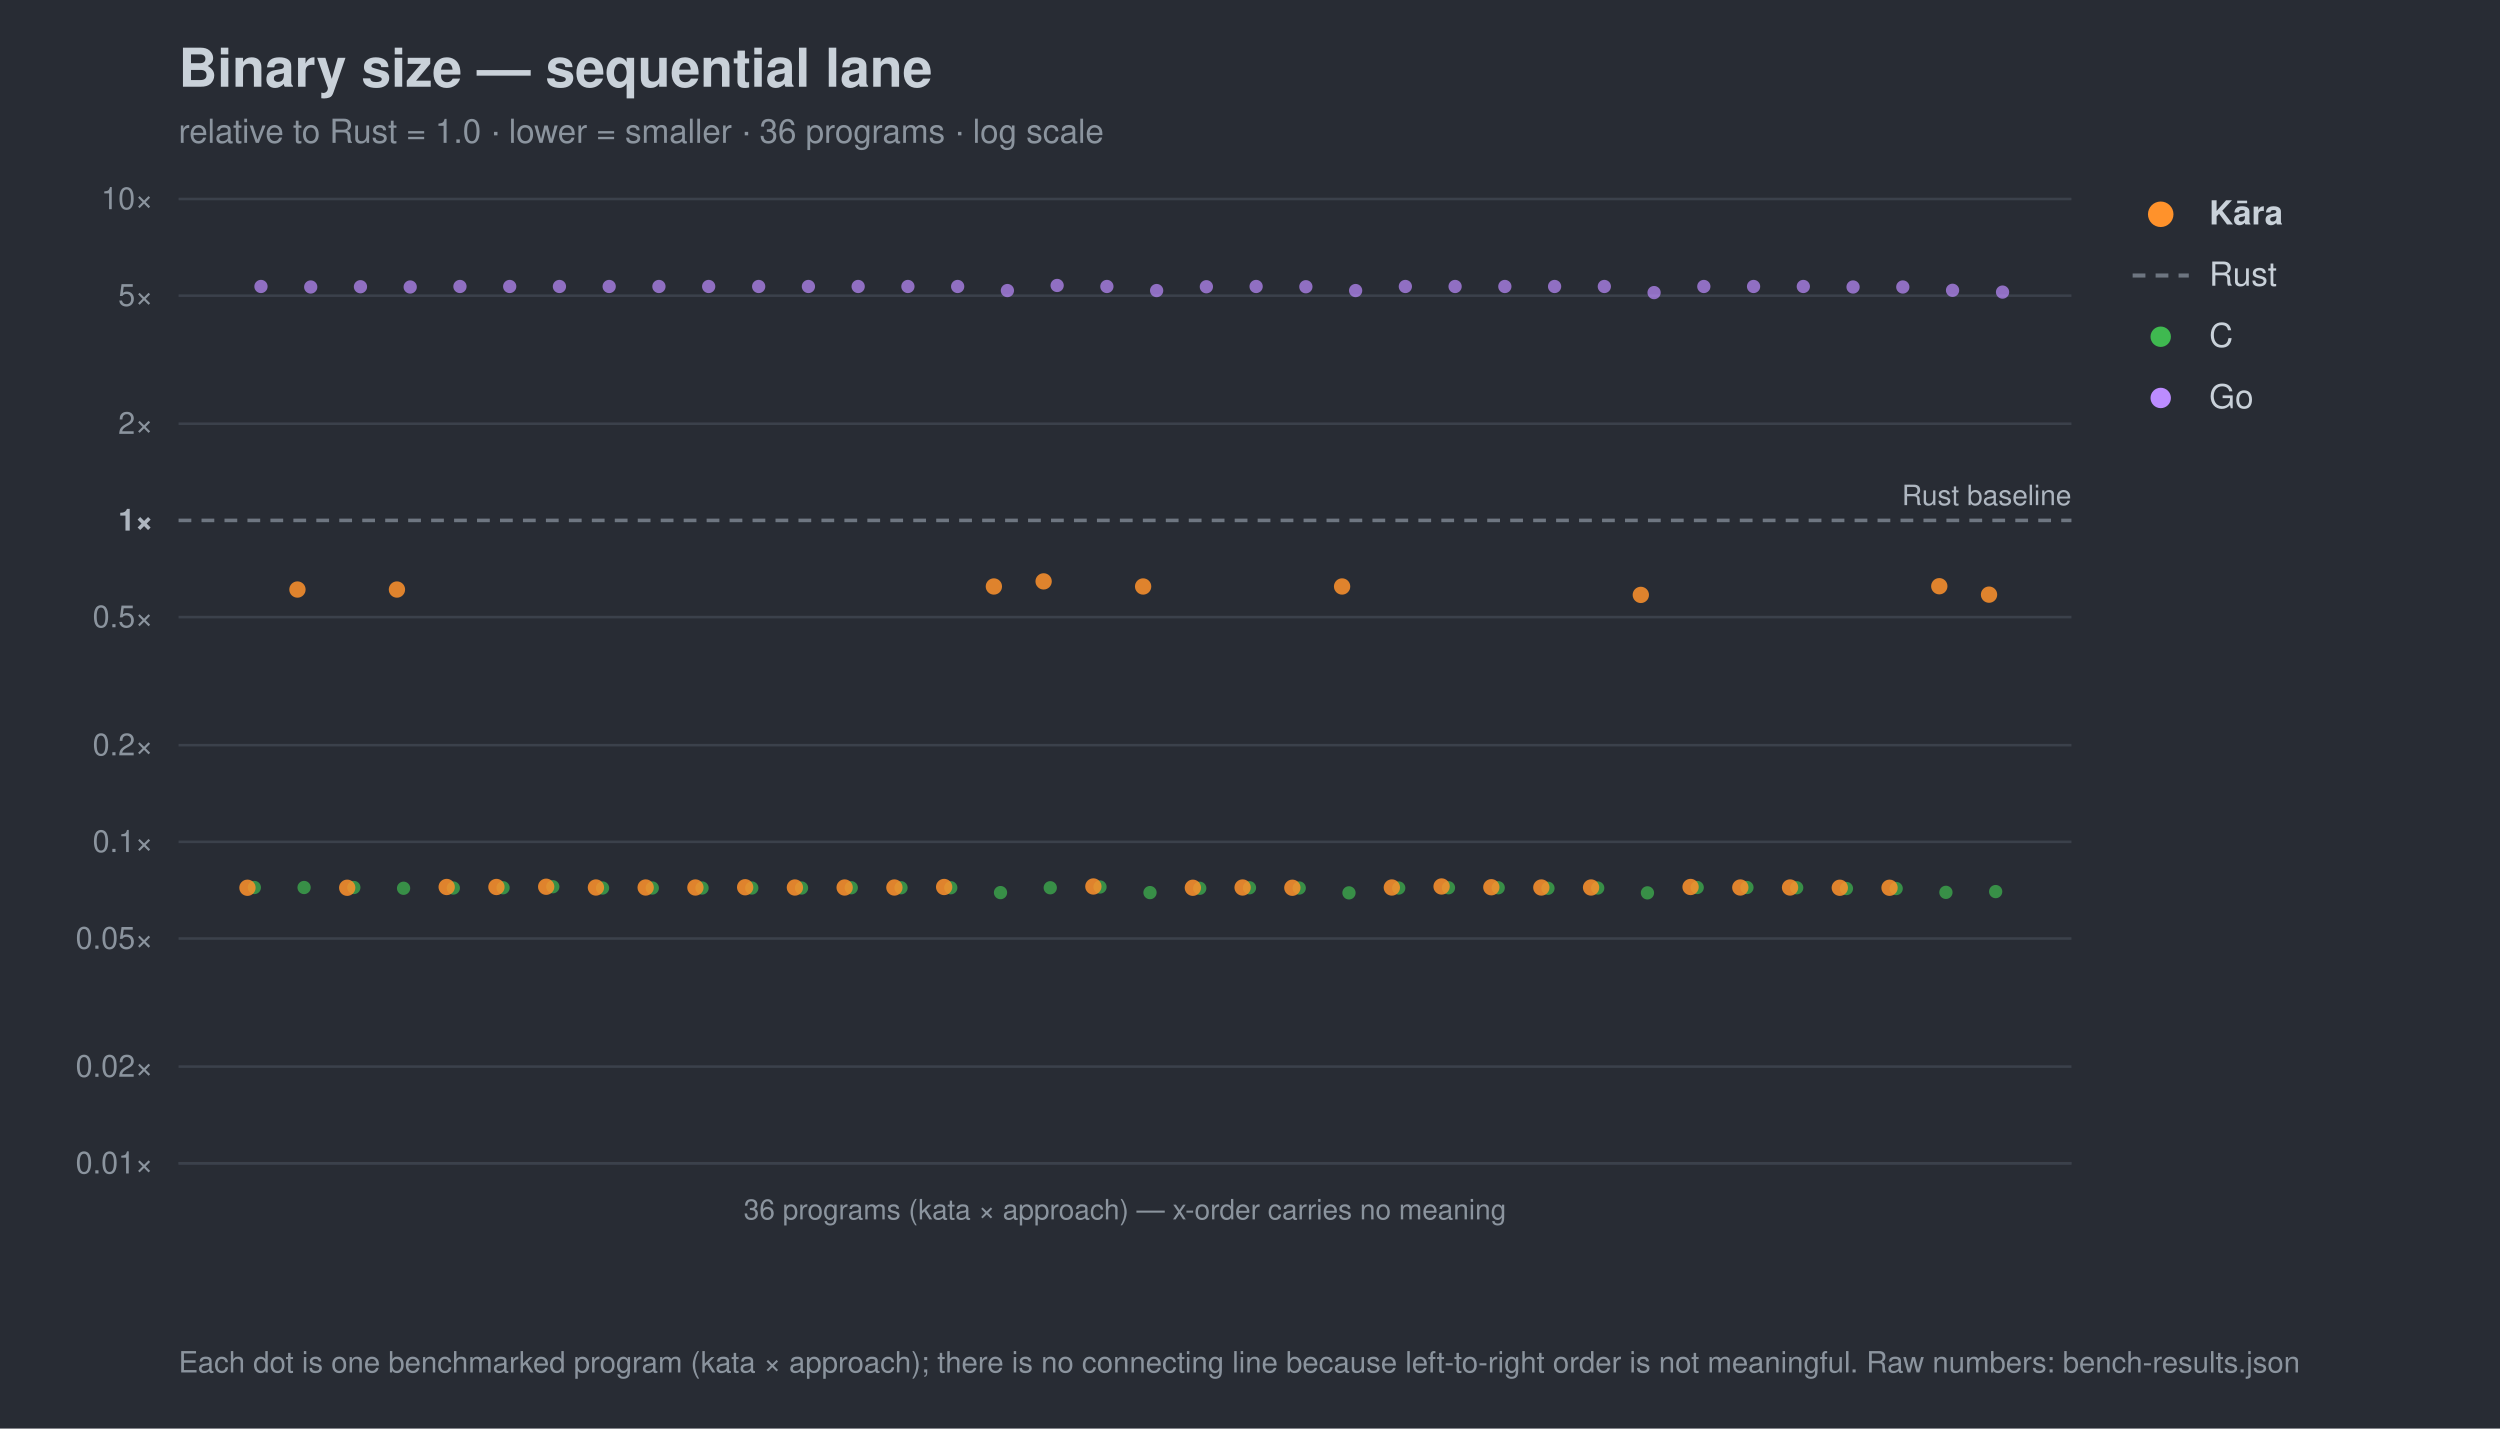
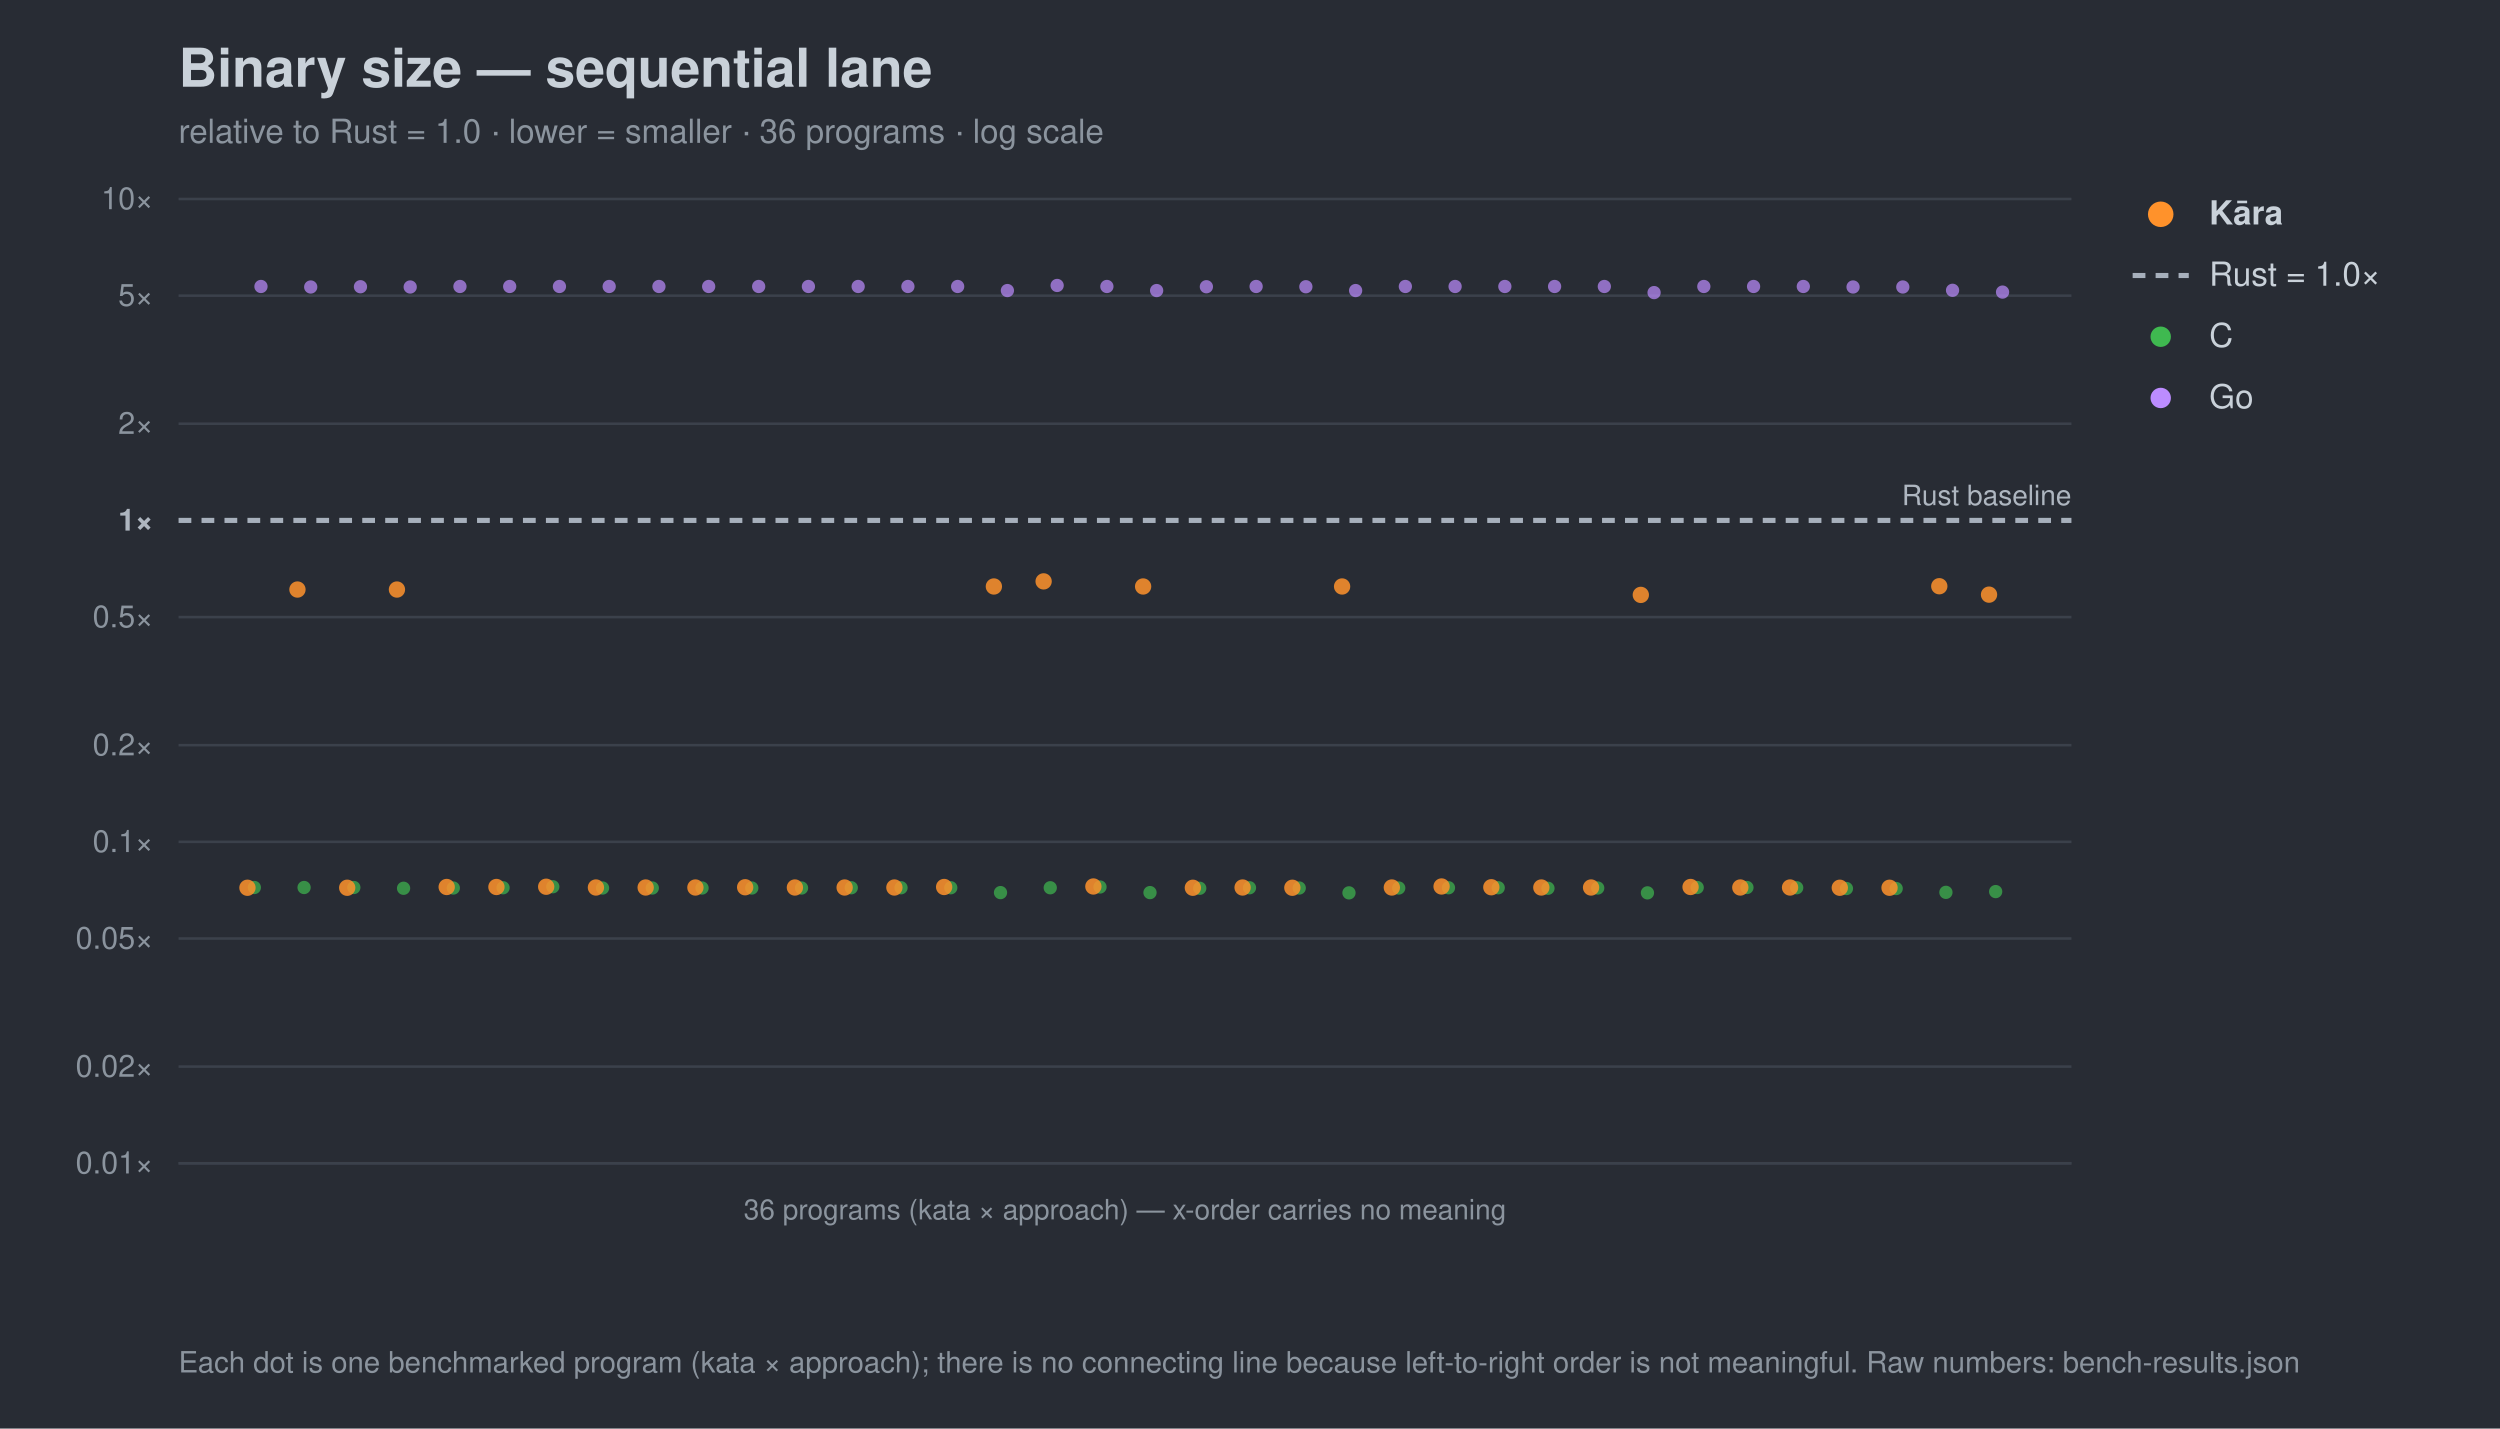
<svg xmlns="http://www.w3.org/2000/svg" width="980" height="560" viewBox="0 0 980 560" font-family="-apple-system,Segoe UI,Helvetica,Arial,sans-serif">
  <rect width="980" height="560" fill="#282c34" />
  <text x="70" y="34" font-size="21" font-weight="700" fill="#c9d1d9">Binary size — sequential lane</text>
  <text x="70" y="56" font-size="13" fill="#8b949e">relative to Rust = 1.0 · lower = smaller · 36 programs · log scale</text>
  <line x1="70" y1="456.0" x2="812" y2="456.0" stroke="#3b414b" stroke-width="1" />
  <text x="60" y="460.0" font-size="12" text-anchor="end" fill="#8b949e">0.01×</text>
  <line x1="70" y1="418.1" x2="812" y2="418.1" stroke="#3b414b" stroke-width="1" />
  <text x="60" y="422.1" font-size="12" text-anchor="end" fill="#8b949e">0.02×</text>
  <line x1="70" y1="367.9" x2="812" y2="367.9" stroke="#3b414b" stroke-width="1" />
  <text x="60" y="371.9" font-size="12" text-anchor="end" fill="#8b949e">0.05×</text>
  <line x1="70" y1="330.0" x2="812" y2="330.0" stroke="#3b414b" stroke-width="1" />
  <text x="60" y="334.0" font-size="12" text-anchor="end" fill="#8b949e">0.1×</text>
  <line x1="70" y1="292.1" x2="812" y2="292.1" stroke="#3b414b" stroke-width="1" />
  <text x="60" y="296.1" font-size="12" text-anchor="end" fill="#8b949e">0.2×</text>
  <line x1="70" y1="241.9" x2="812" y2="241.9" stroke="#3b414b" stroke-width="1" />
  <text x="60" y="245.9" font-size="12" text-anchor="end" fill="#8b949e">0.5×</text>
-   <line x1="70" y1="204.0" x2="812" y2="204.0" stroke="#6e7681" stroke-width="1.4" stroke-dasharray="5 4" />
+   <line x1="70" y1="204.0" x2="812" y2="204.0" stroke="#a7b0bc" stroke-width="2" stroke-dasharray="5 4" />
  <text x="60" y="208.0" font-size="12" text-anchor="end" fill="#aeb6c0" font-weight="700">1×</text>
  <line x1="70" y1="166.1" x2="812" y2="166.1" stroke="#3b414b" stroke-width="1" />
  <text x="60" y="170.1" font-size="12" text-anchor="end" fill="#8b949e">2×</text>
  <line x1="70" y1="115.9" x2="812" y2="115.9" stroke="#3b414b" stroke-width="1" />
  <text x="60" y="119.9" font-size="12" text-anchor="end" fill="#8b949e">5×</text>
  <line x1="70" y1="78.0" x2="812" y2="78.0" stroke="#3b414b" stroke-width="1" />
  <text x="60" y="82.0" font-size="12" text-anchor="end" fill="#8b949e">10×</text>
  <text x="812" y="198.0" font-size="11" text-anchor="end" fill="#aeb6c0">Rust baseline</text>
  <line x1="70" y1="456" x2="812" y2="456" stroke="#3b414b" />
  <text x="441.0" y="478" font-size="11" text-anchor="middle" fill="#8b949e">36 programs (kata × approach) — x-order carries no meaning</text>
  <circle cx="99.7" cy="347.9" r="2.6" fill="#3fb950" opacity="0.7" />
  <circle cx="119.2" cy="347.9" r="2.6" fill="#3fb950" opacity="0.7" />
  <circle cx="138.7" cy="347.9" r="2.6" fill="#3fb950" opacity="0.7" />
  <circle cx="158.2" cy="348.2" r="2.6" fill="#3fb950" opacity="0.7" />
  <circle cx="177.7" cy="348.1" r="2.6" fill="#3fb950" opacity="0.7" />
  <circle cx="197.2" cy="348.0" r="2.6" fill="#3fb950" opacity="0.7" />
  <circle cx="216.7" cy="347.6" r="2.6" fill="#3fb950" opacity="0.7" />
  <circle cx="236.2" cy="348.1" r="2.6" fill="#3fb950" opacity="0.7" />
  <circle cx="255.7" cy="348.1" r="2.6" fill="#3fb950" opacity="0.7" />
  <circle cx="275.2" cy="348.1" r="2.6" fill="#3fb950" opacity="0.7" />
  <circle cx="294.7" cy="348.1" r="2.6" fill="#3fb950" opacity="0.7" />
  <circle cx="314.2" cy="348.1" r="2.6" fill="#3fb950" opacity="0.7" />
  <circle cx="333.7" cy="348.0" r="2.6" fill="#3fb950" opacity="0.7" />
  <circle cx="353.2" cy="348.0" r="2.6" fill="#3fb950" opacity="0.7" />
  <circle cx="372.7" cy="348.0" r="2.6" fill="#3fb950" opacity="0.7" />
  <circle cx="392.2" cy="349.9" r="2.6" fill="#3fb950" opacity="0.7" />
  <circle cx="411.7" cy="348.0" r="2.6" fill="#3fb950" opacity="0.7" />
  <circle cx="431.2" cy="347.7" r="2.6" fill="#3fb950" opacity="0.7" />
  <circle cx="450.8" cy="349.9" r="2.6" fill="#3fb950" opacity="0.7" />
  <circle cx="470.3" cy="348.2" r="2.6" fill="#3fb950" opacity="0.7" />
  <circle cx="489.8" cy="348.0" r="2.6" fill="#3fb950" opacity="0.7" />
  <circle cx="509.3" cy="348.1" r="2.6" fill="#3fb950" opacity="0.7" />
  <circle cx="528.8" cy="350.0" r="2.6" fill="#3fb950" opacity="0.7" />
  <circle cx="548.3" cy="348.1" r="2.6" fill="#3fb950" opacity="0.7" />
  <circle cx="567.8" cy="348.0" r="2.6" fill="#3fb950" opacity="0.7" />
  <circle cx="587.3" cy="348.0" r="2.6" fill="#3fb950" opacity="0.7" />
  <circle cx="606.8" cy="348.2" r="2.6" fill="#3fb950" opacity="0.7" />
  <circle cx="626.3" cy="348.1" r="2.6" fill="#3fb950" opacity="0.7" />
  <circle cx="645.8" cy="350.0" r="2.6" fill="#3fb950" opacity="0.7" />
  <circle cx="665.3" cy="347.9" r="2.6" fill="#3fb950" opacity="0.7" />
  <circle cx="684.8" cy="347.9" r="2.6" fill="#3fb950" opacity="0.7" />
  <circle cx="704.3" cy="348.0" r="2.6" fill="#3fb950" opacity="0.7" />
  <circle cx="723.8" cy="348.3" r="2.6" fill="#3fb950" opacity="0.7" />
  <circle cx="743.3" cy="348.3" r="2.6" fill="#3fb950" opacity="0.7" />
  <circle cx="762.8" cy="349.8" r="2.6" fill="#3fb950" opacity="0.7" />
  <circle cx="782.3" cy="349.5" r="2.6" fill="#3fb950" opacity="0.7" />
  <circle cx="102.3" cy="112.3" r="2.6" fill="#bc8cff" opacity="0.7" />
  <circle cx="121.8" cy="112.5" r="2.6" fill="#bc8cff" opacity="0.7" />
  <circle cx="141.3" cy="112.4" r="2.6" fill="#bc8cff" opacity="0.7" />
  <circle cx="160.8" cy="112.5" r="2.6" fill="#bc8cff" opacity="0.7" />
  <circle cx="180.3" cy="112.3" r="2.6" fill="#bc8cff" opacity="0.7" />
  <circle cx="199.8" cy="112.3" r="2.6" fill="#bc8cff" opacity="0.7" />
  <circle cx="219.3" cy="112.3" r="2.6" fill="#bc8cff" opacity="0.7" />
  <circle cx="238.8" cy="112.3" r="2.6" fill="#bc8cff" opacity="0.7" />
  <circle cx="258.3" cy="112.3" r="2.6" fill="#bc8cff" opacity="0.7" />
  <circle cx="277.8" cy="112.3" r="2.6" fill="#bc8cff" opacity="0.7" />
  <circle cx="297.4" cy="112.3" r="2.6" fill="#bc8cff" opacity="0.7" />
  <circle cx="316.9" cy="112.3" r="2.6" fill="#bc8cff" opacity="0.7" />
  <circle cx="336.4" cy="112.3" r="2.6" fill="#bc8cff" opacity="0.7" />
  <circle cx="355.9" cy="112.3" r="2.6" fill="#bc8cff" opacity="0.7" />
  <circle cx="375.4" cy="112.3" r="2.6" fill="#bc8cff" opacity="0.7" />
  <circle cx="394.9" cy="113.9" r="2.6" fill="#bc8cff" opacity="0.7" />
  <circle cx="414.4" cy="111.9" r="2.6" fill="#bc8cff" opacity="0.7" />
  <circle cx="433.9" cy="112.3" r="2.6" fill="#bc8cff" opacity="0.7" />
  <circle cx="453.4" cy="113.9" r="2.6" fill="#bc8cff" opacity="0.7" />
  <circle cx="472.9" cy="112.4" r="2.6" fill="#bc8cff" opacity="0.7" />
  <circle cx="492.4" cy="112.3" r="2.6" fill="#bc8cff" opacity="0.7" />
  <circle cx="511.9" cy="112.4" r="2.6" fill="#bc8cff" opacity="0.7" />
  <circle cx="531.4" cy="113.9" r="2.6" fill="#bc8cff" opacity="0.7" />
  <circle cx="550.9" cy="112.3" r="2.6" fill="#bc8cff" opacity="0.7" />
  <circle cx="570.4" cy="112.3" r="2.6" fill="#bc8cff" opacity="0.7" />
  <circle cx="589.9" cy="112.3" r="2.6" fill="#bc8cff" opacity="0.7" />
  <circle cx="609.4" cy="112.3" r="2.6" fill="#bc8cff" opacity="0.7" />
  <circle cx="628.9" cy="112.3" r="2.6" fill="#bc8cff" opacity="0.7" />
  <circle cx="648.4" cy="114.7" r="2.6" fill="#bc8cff" opacity="0.7" />
  <circle cx="667.9" cy="112.3" r="2.6" fill="#bc8cff" opacity="0.7" />
  <circle cx="687.4" cy="112.3" r="2.6" fill="#bc8cff" opacity="0.7" />
  <circle cx="706.9" cy="112.3" r="2.6" fill="#bc8cff" opacity="0.7" />
  <circle cx="726.4" cy="112.5" r="2.6" fill="#bc8cff" opacity="0.7" />
  <circle cx="745.9" cy="112.5" r="2.6" fill="#bc8cff" opacity="0.7" />
  <circle cx="765.4" cy="113.8" r="2.6" fill="#bc8cff" opacity="0.7" />
  <circle cx="785.0" cy="114.5" r="2.6" fill="#bc8cff" opacity="0.7" />
  <circle cx="97.0" cy="348.0" r="3.2" fill="#ff922b" opacity="0.85" />
  <circle cx="116.6" cy="231.1" r="3.2" fill="#ff922b" opacity="0.85" />
  <circle cx="136.1" cy="348.0" r="3.2" fill="#ff922b" opacity="0.85" />
  <circle cx="155.6" cy="231.1" r="3.2" fill="#ff922b" opacity="0.85" />
  <circle cx="175.1" cy="347.7" r="3.2" fill="#ff922b" opacity="0.85" />
  <circle cx="194.6" cy="347.7" r="3.2" fill="#ff922b" opacity="0.85" />
  <circle cx="214.1" cy="347.6" r="3.2" fill="#ff922b" opacity="0.85" />
  <circle cx="233.6" cy="347.9" r="3.2" fill="#ff922b" opacity="0.85" />
  <circle cx="253.1" cy="347.9" r="3.2" fill="#ff922b" opacity="0.85" />
  <circle cx="272.6" cy="347.9" r="3.2" fill="#ff922b" opacity="0.85" />
  <circle cx="292.1" cy="347.8" r="3.2" fill="#ff922b" opacity="0.85" />
  <circle cx="311.6" cy="347.9" r="3.2" fill="#ff922b" opacity="0.85" />
  <circle cx="331.1" cy="347.9" r="3.2" fill="#ff922b" opacity="0.85" />
  <circle cx="350.6" cy="347.9" r="3.2" fill="#ff922b" opacity="0.85" />
  <circle cx="370.1" cy="347.7" r="3.2" fill="#ff922b" opacity="0.85" />
  <circle cx="389.6" cy="229.9" r="3.2" fill="#ff922b" opacity="0.85" />
  <circle cx="409.1" cy="227.9" r="3.2" fill="#ff922b" opacity="0.85" />
  <circle cx="428.6" cy="347.5" r="3.2" fill="#ff922b" opacity="0.85" />
  <circle cx="448.1" cy="229.9" r="3.2" fill="#ff922b" opacity="0.85" />
  <circle cx="467.6" cy="348.0" r="3.2" fill="#ff922b" opacity="0.85" />
  <circle cx="487.1" cy="347.9" r="3.2" fill="#ff922b" opacity="0.85" />
  <circle cx="506.6" cy="348.0" r="3.2" fill="#ff922b" opacity="0.85" />
  <circle cx="526.1" cy="229.9" r="3.2" fill="#ff922b" opacity="0.85" />
  <circle cx="545.6" cy="347.9" r="3.2" fill="#ff922b" opacity="0.85" />
  <circle cx="565.1" cy="347.5" r="3.2" fill="#ff922b" opacity="0.85" />
  <circle cx="584.6" cy="347.8" r="3.2" fill="#ff922b" opacity="0.85" />
  <circle cx="604.2" cy="347.9" r="3.2" fill="#ff922b" opacity="0.85" />
  <circle cx="623.7" cy="347.9" r="3.2" fill="#ff922b" opacity="0.85" />
  <circle cx="643.2" cy="233.2" r="3.2" fill="#ff922b" opacity="0.85" />
  <circle cx="662.7" cy="347.7" r="3.2" fill="#ff922b" opacity="0.85" />
  <circle cx="682.2" cy="347.9" r="3.2" fill="#ff922b" opacity="0.85" />
  <circle cx="701.7" cy="347.9" r="3.2" fill="#ff922b" opacity="0.85" />
  <circle cx="721.2" cy="348.0" r="3.2" fill="#ff922b" opacity="0.85" />
  <circle cx="740.7" cy="348.0" r="3.2" fill="#ff922b" opacity="0.85" />
  <circle cx="760.2" cy="229.8" r="3.2" fill="#ff922b" opacity="0.85" />
  <circle cx="779.7" cy="233.1" r="3.2" fill="#ff922b" opacity="0.85" />
  <circle cx="847" cy="84" r="5" fill="#ff922b" />
  <text x="866" y="88" font-size="13" fill="#c9d1d9" font-weight="700">Kāra</text>
-   <line x1="836" y1="108" x2="858" y2="108" stroke="#6e7681" stroke-width="1.6" stroke-dasharray="5 4" />
-   <text x="866" y="112" font-size="13" fill="#c9d1d9" font-weight="400">Rust</text>
+   <line x1="836" y1="108" x2="858" y2="108" stroke="#a7b0bc" stroke-width="2" stroke-dasharray="5 4" />
+   <text x="866" y="112" font-size="13" fill="#c9d1d9" font-weight="400">Rust = 1.0×</text>
  <circle cx="847" cy="132" r="4" fill="#3fb950" />
  <text x="866" y="136" font-size="13" fill="#c9d1d9" font-weight="400">C</text>
  <circle cx="847" cy="156" r="4" fill="#bc8cff" />
  <text x="866" y="160" font-size="13" fill="#c9d1d9" font-weight="400">Go</text>
  <text x="70" y="538" font-size="11.5" fill="#8b949e">Each dot is one benchmarked program (kata × approach); there is no connecting line because left-to-right order is not meaningful. Raw numbers: bench-results.json</text>
</svg>
